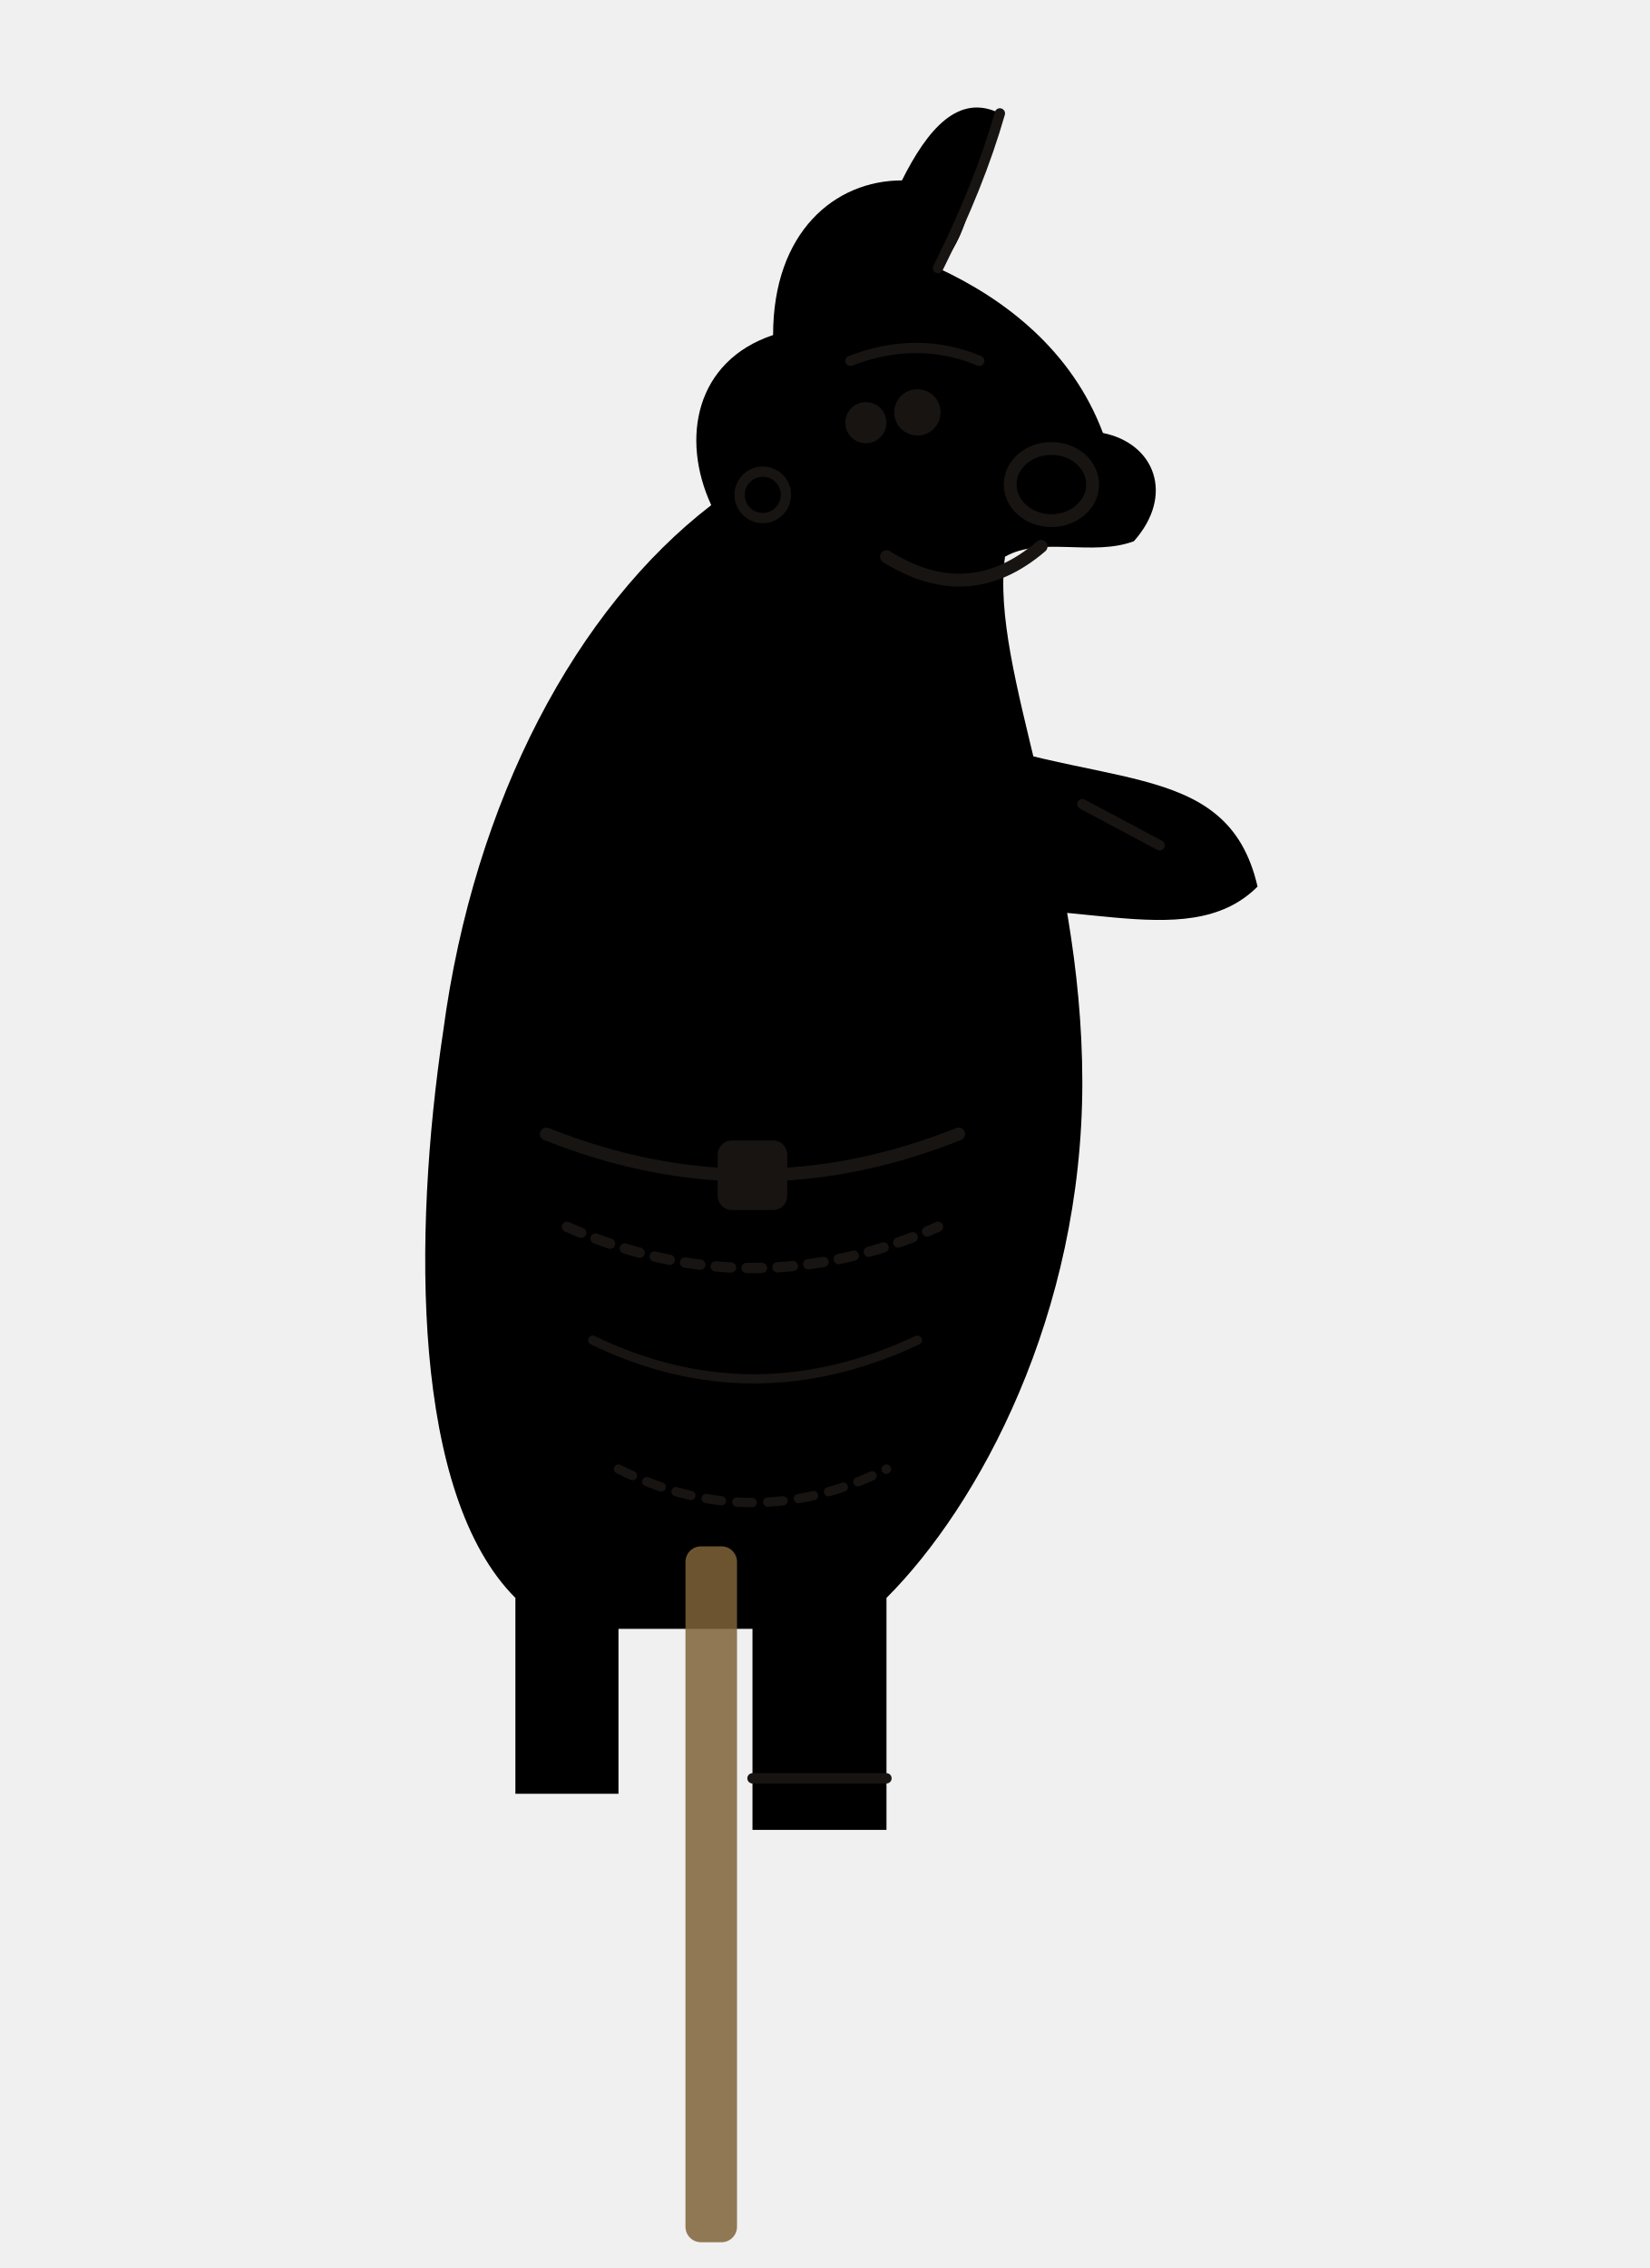
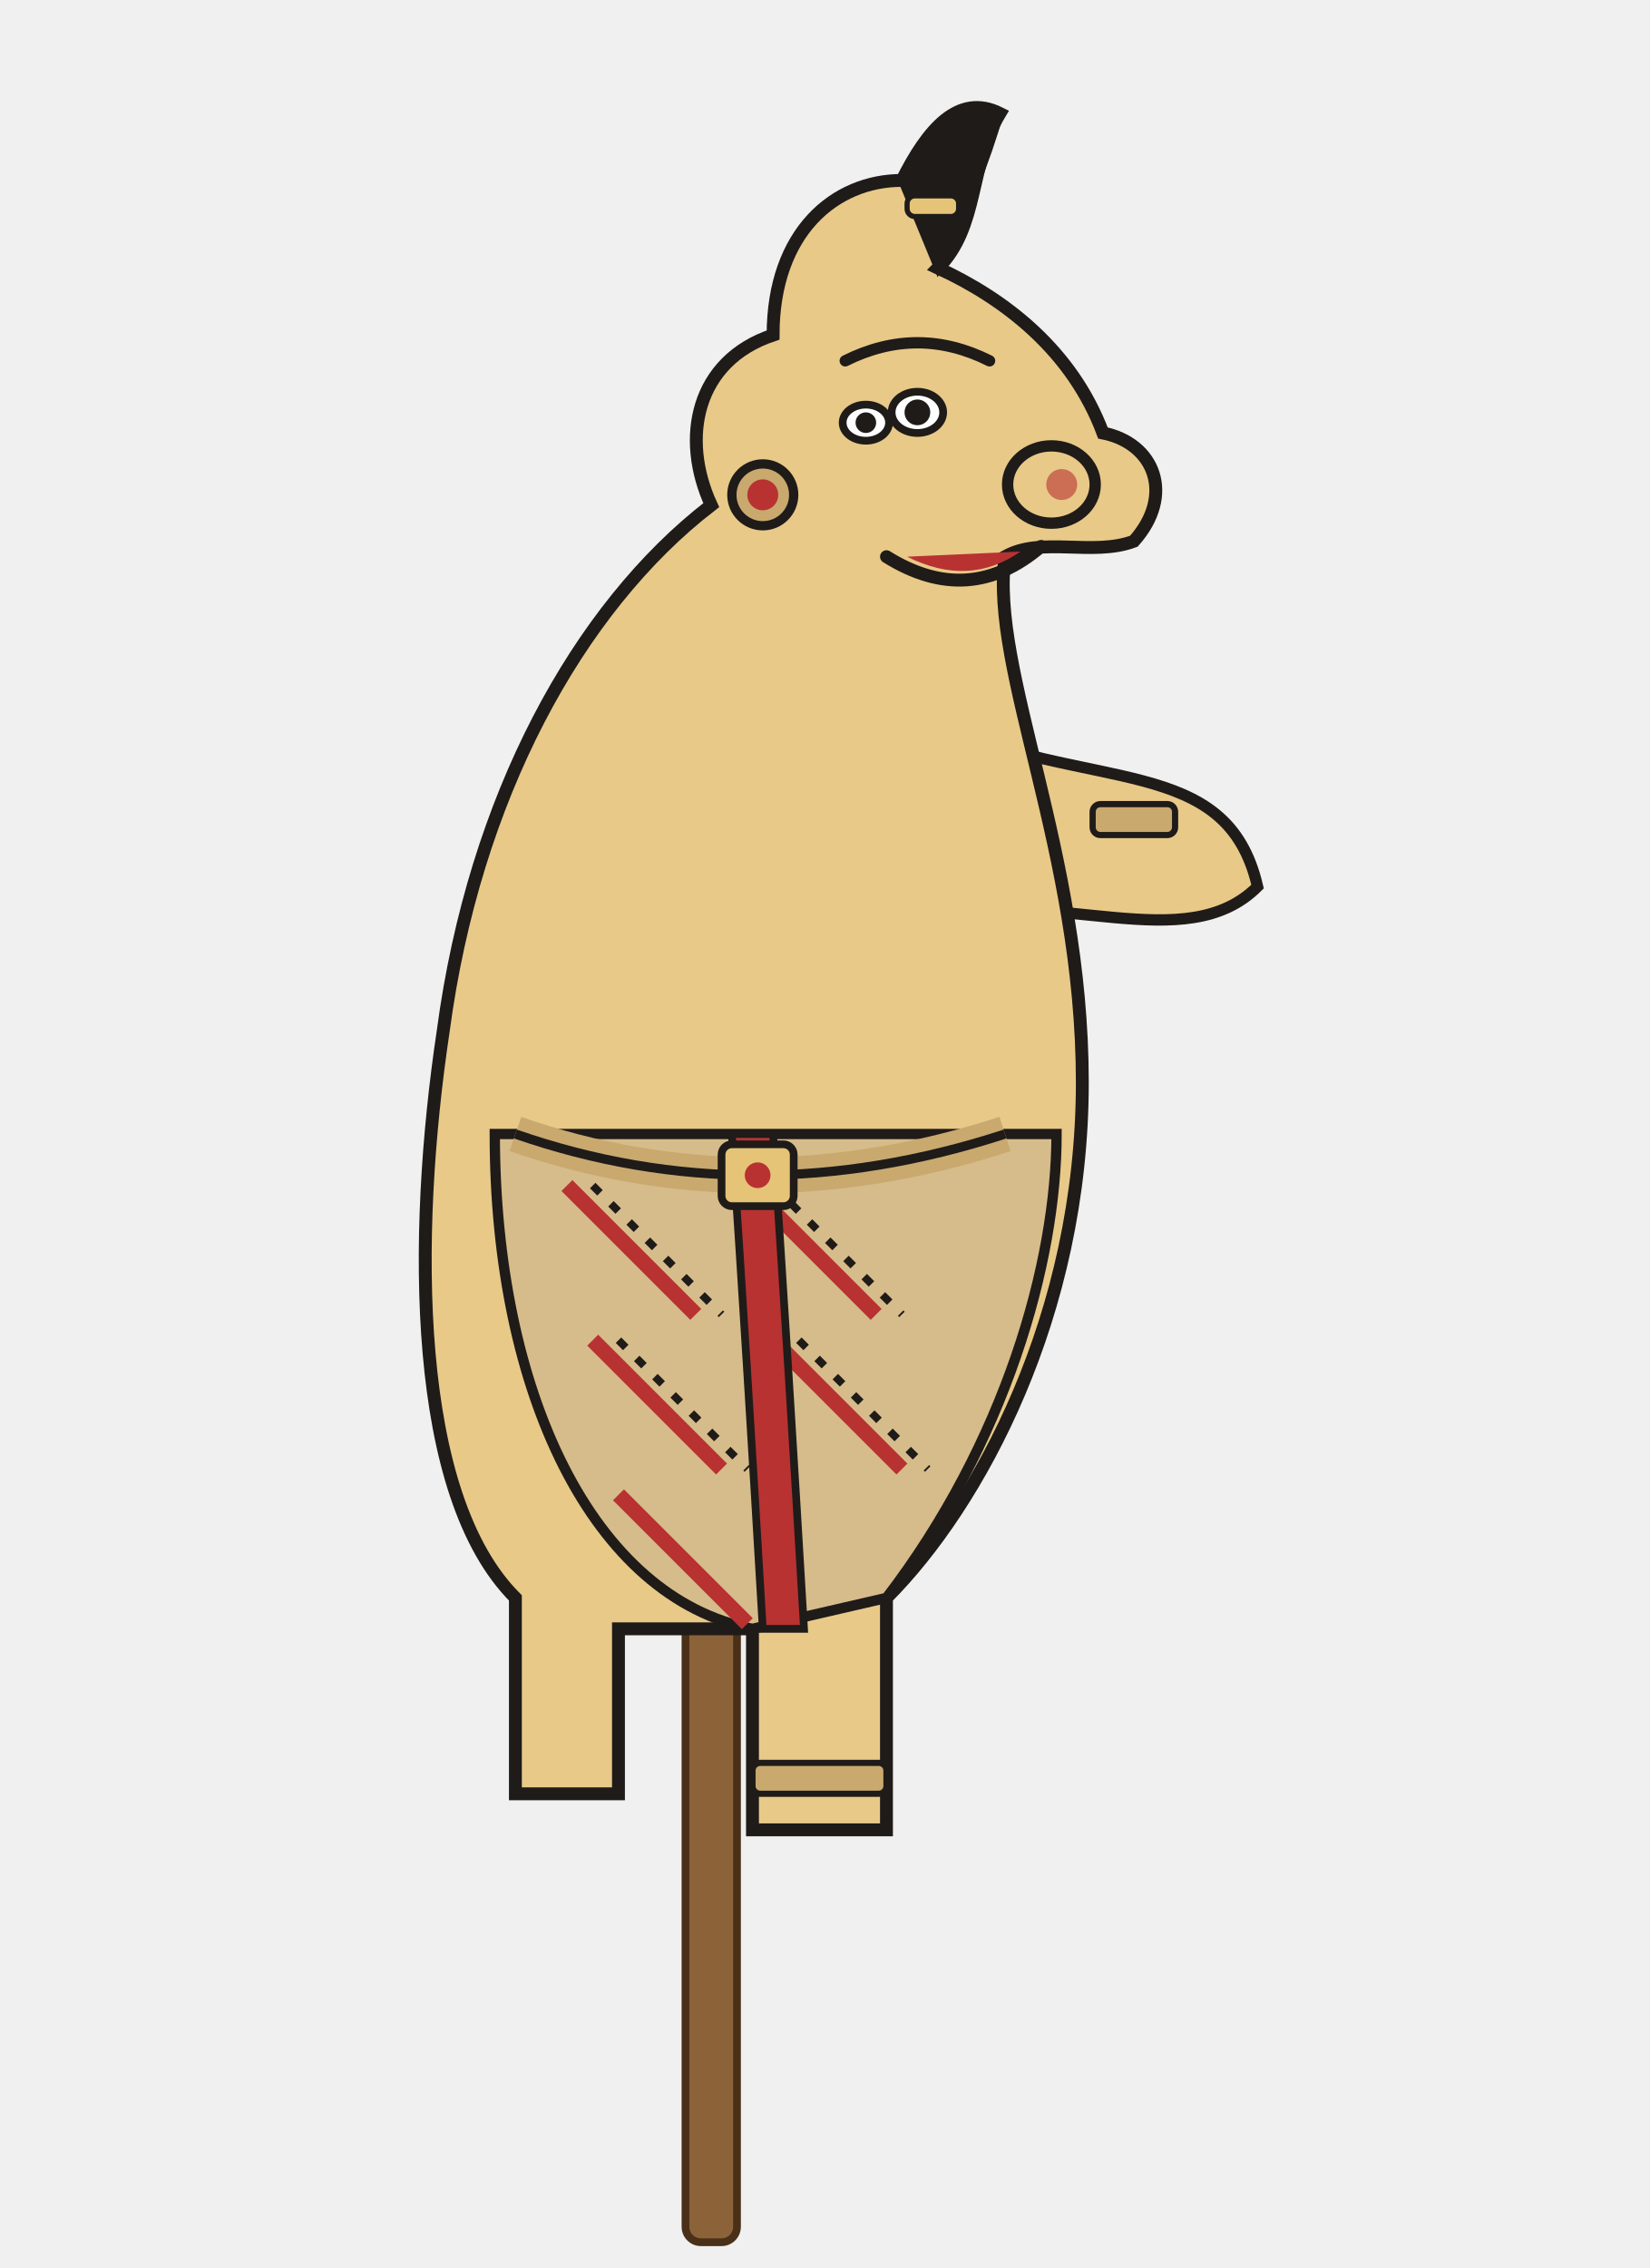
<svg xmlns="http://www.w3.org/2000/svg" viewBox="0 0 320 440" fill="none">
-   <path d="M150,65             C150,45 162,35 175,35             C180,25 186,18 194,22             C188,32 190,44 182,52             C195,58 208,68 214,84             C224,86 228,96 220,105             C212,108 202,104 195,108             C192,130 210,165 210,210             C210,255 190,292 172,310             L172,355 L146,355 L146,316             L120,316 L120,348 L100,348 L100,310             C80,290 80,240 86,200             C92,155 112,118 138,98             C132,85 135,70 150,65 Z" fill="currentColor" />
-   <path d="M180,140 C212,154 238,146 244,172 C230,186 205,172 180,178 Z" fill="currentColor" />
-   <path d="M115,152 C95,172 90,198 110,205 C122,192 122,172 115,152 Z" fill="currentColor" />
-   <rect x="133" y="300" width="10" height="135" rx="3" fill="#7E6337" opacity="0.85" />
-   <g stroke="#171412" stroke-width="2.2" stroke-linecap="round" stroke-linejoin="round" fill="none">
-     <ellipse cx="204" cy="94" rx="8" ry="7" stroke-width="2.5" />
-     <circle cx="178" cy="80" r="3.5" stroke-width="2" fill="#171412" />
-     <circle cx="168" cy="82" r="3" stroke-width="2" fill="#171412" />
-     <path d="M165,70 Q178,65 190,70" stroke-width="2" />
-     <path d="M172,108 Q188,118 202,106" stroke-width="2.5" />
-     <circle cx="148" cy="96" r="4.5" stroke-width="2" />
-     <path d="M182,52 Q190,36 194,22" stroke-width="2" />
-     <path d="M106,220 Q146,236 186,220" stroke-width="2.5" />
-     <path d="M110,238 Q146,254 182,238" stroke-width="2" stroke-dasharray="3 3" />
-     <rect x="140" y="222" width="12" height="12" rx="2" fill="#171412" stroke-width="1.5" />
-     <path d="M115,260 Q146,275 178,260" stroke-width="1.8" />
-     <path d="M120,285 Q146,298 172,285" stroke-width="1.8" stroke-dasharray="3 3" />
-     <line x1="210" y1="156" x2="225" y2="164" stroke-width="2" />
-     <line x1="146" y1="345" x2="172" y2="345" stroke-width="2" />
+   <rect x="133" y="295" width="10" height="140" rx="3" fill="#8C6239" stroke="#4A3018" stroke-width="1.5" />
+   <rect x="135" y="175" width="6" height="130" rx="2" fill="#5C3D1E" opacity="0.6" />
+   <path d="M180,140 C212,154 238,146 244,172 C230,186 205,172 180,178 Z" fill="#E8C988" stroke="#1F1B19" stroke-width="2.2" />
+   <path d="M115,152 C95,172 90,198 110,205 C122,192 122,172 115,152 Z" fill="#E8C988" stroke="#1F1B19" stroke-width="2.2" />
+   <path d="M150,65             C150,45 162,35 175,35             C180,25 186,18 194,22             C188,32 190,44 182,52             C195,58 208,68 214,84             C224,86 228,96 220,105             C212,108 202,104 195,108             C192,130 210,165 210,210             C210,255 190,292 172,310             L172,355 L146,355 L146,316             L120,316 L120,348 L100,348 L100,310             C80,290 80,240 86,200             C92,155 112,118 138,98             C132,85 135,70 150,65 Z" fill="#E8C988" stroke="#1F1B19" stroke-width="2.5" />
+   <path d="M182,52 Q190,36 194,22 C186,18 180,25 175,35 Z" fill="#1F1B19" stroke="#1F1B19" stroke-width="1.5" />
+   <rect x="176" y="38" width="10" height="4" rx="1.5" fill="#E5C477" stroke="#1F1B19" stroke-width="1" />
+   <circle cx="148" cy="96" r="6" fill="#C9A96E" stroke="#1F1B19" stroke-width="1.8" />
+   <circle cx="148" cy="96" r="3" fill="#B83232" />
+   <g>
+     <path d="M96,220 C96,270 115,310 146,316 L172,310 C195,280 205,245 205,220 Z" fill="#D6BC8A" stroke="#1F1B19" stroke-width="2" />
+     <path d="M110,230 L135,255 M145,230 L170,255 M115,260 L140,285 M150,260 L175,285 M120,290 L145,315" stroke="#B83232" stroke-width="3" />
+     <path d="M115,230 L140,255 M150,230 L175,255 M120,260 L145,285 M155,260 L180,285" stroke="#1F1B19" stroke-width="1.5" stroke-dasharray="2 3" />
+     <path d="M142,220 Q145,265 148,316 L156,316 Q153,265 150,220 Z" fill="#B83232" stroke="#1F1B19" stroke-width="1.5" />
  </g>
+   <path d="M100,220 Q146,236 195,220" stroke="#C9A96E" stroke-width="7" fill="none" />
+   <path d="M100,220 Q146,236 195,220" stroke="#1F1B19" stroke-width="1.8" fill="none" />
+   <rect x="140" y="222" width="14" height="12" rx="2" fill="#E5C477" stroke="#1F1B19" stroke-width="1.5" />
+   <circle cx="147" cy="228" r="2.5" fill="#B83232" />
+   <g>
+     <ellipse cx="204" cy="94" rx="8.5" ry="7.5" fill="#E8C988" stroke="#1F1B19" stroke-width="2.2" />
+     <circle cx="206" cy="94" r="3" fill="#B83232" opacity="0.6" />
+     <ellipse cx="178" cy="80" rx="5" ry="4" fill="#FFFFFF" stroke="#1F1B19" stroke-width="1.5" />
+     <circle cx="178" cy="80" r="2.5" fill="#1F1B19" />
+     <ellipse cx="168" cy="82" rx="4.5" ry="3.5" fill="#FFFFFF" stroke="#1F1B19" stroke-width="1.5" />
+     <circle cx="168" cy="82" r="2" fill="#1F1B19" />
+     <path d="M164,70 Q178,63 192,70" stroke="#1F1B19" stroke-width="2.2" stroke-linecap="round" fill="none" />
+     <path d="M172,108 Q188,118 202,106" stroke="#1F1B19" stroke-width="2.5" stroke-linecap="round" fill="none" />
+     <path d="M176,108 Q188,114 198,107" fill="#B83232" />
+   </g>
+   <rect x="212" y="156" width="16" height="6" rx="1.5" fill="#C9A96E" stroke="#1F1B19" stroke-width="1.2" />
+   <rect x="146" y="342" width="26" height="6" rx="1.5" fill="#C9A96E" stroke="#1F1B19" stroke-width="1.2" />
</svg>
